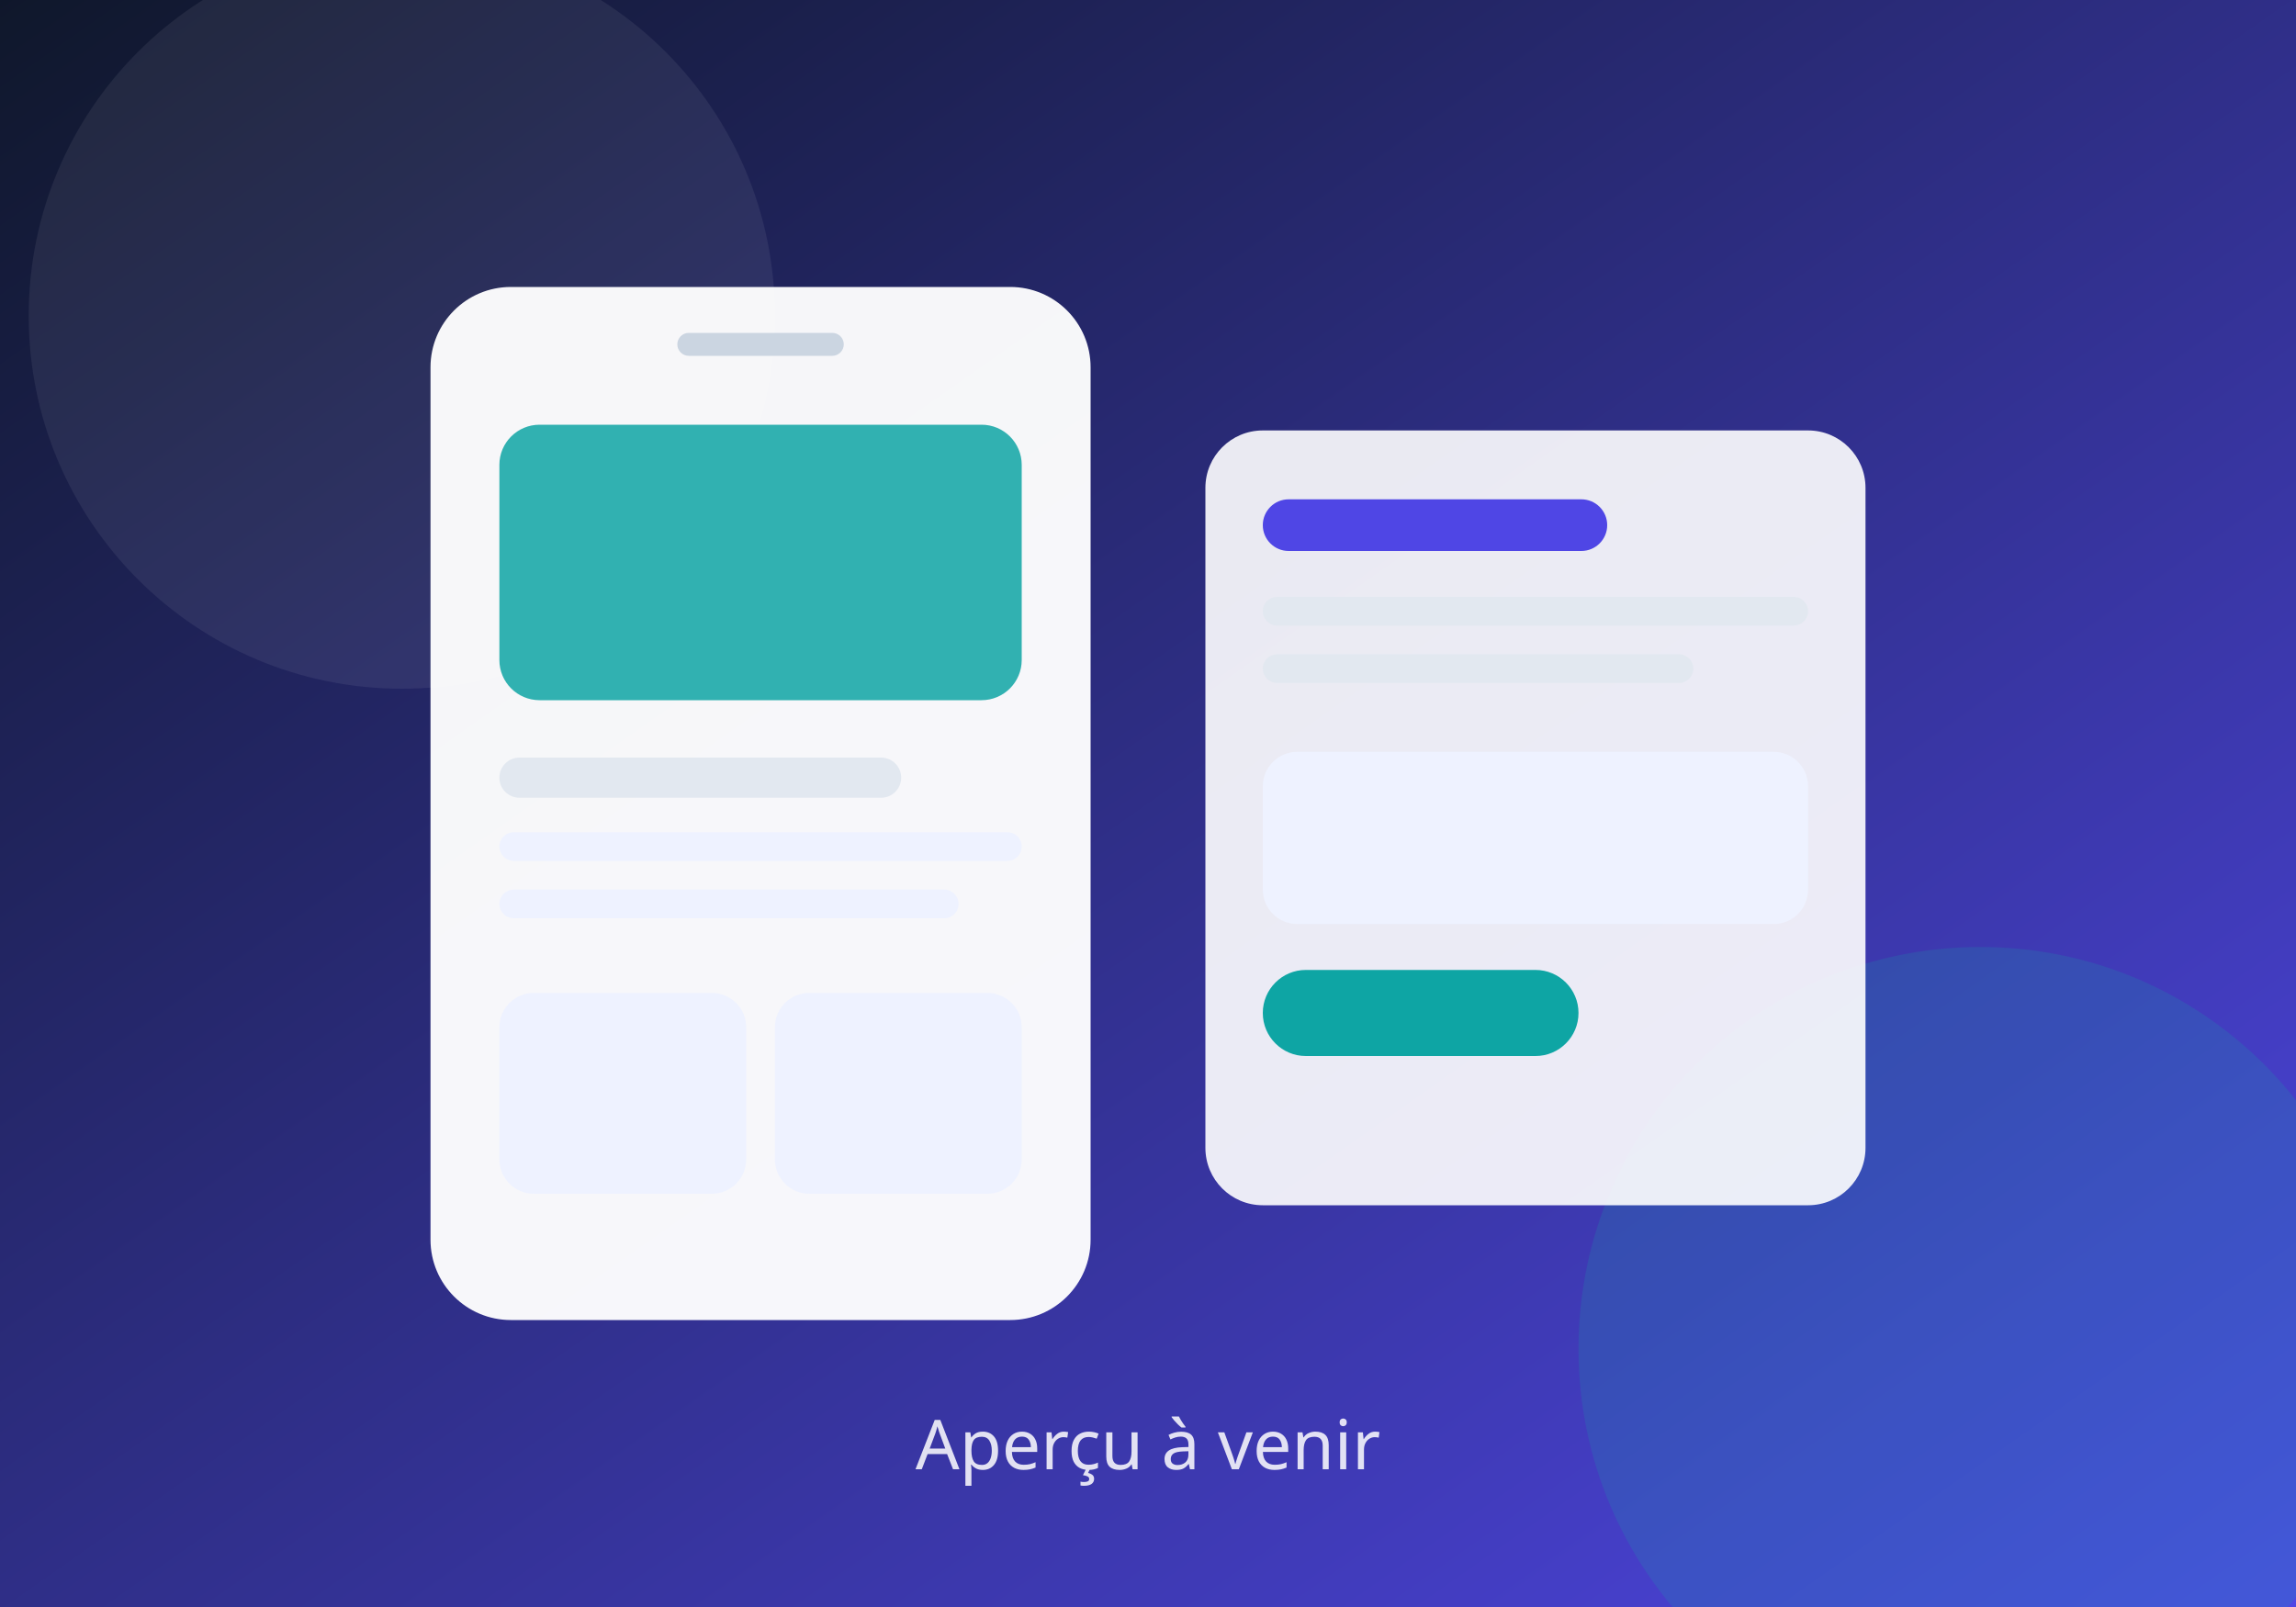
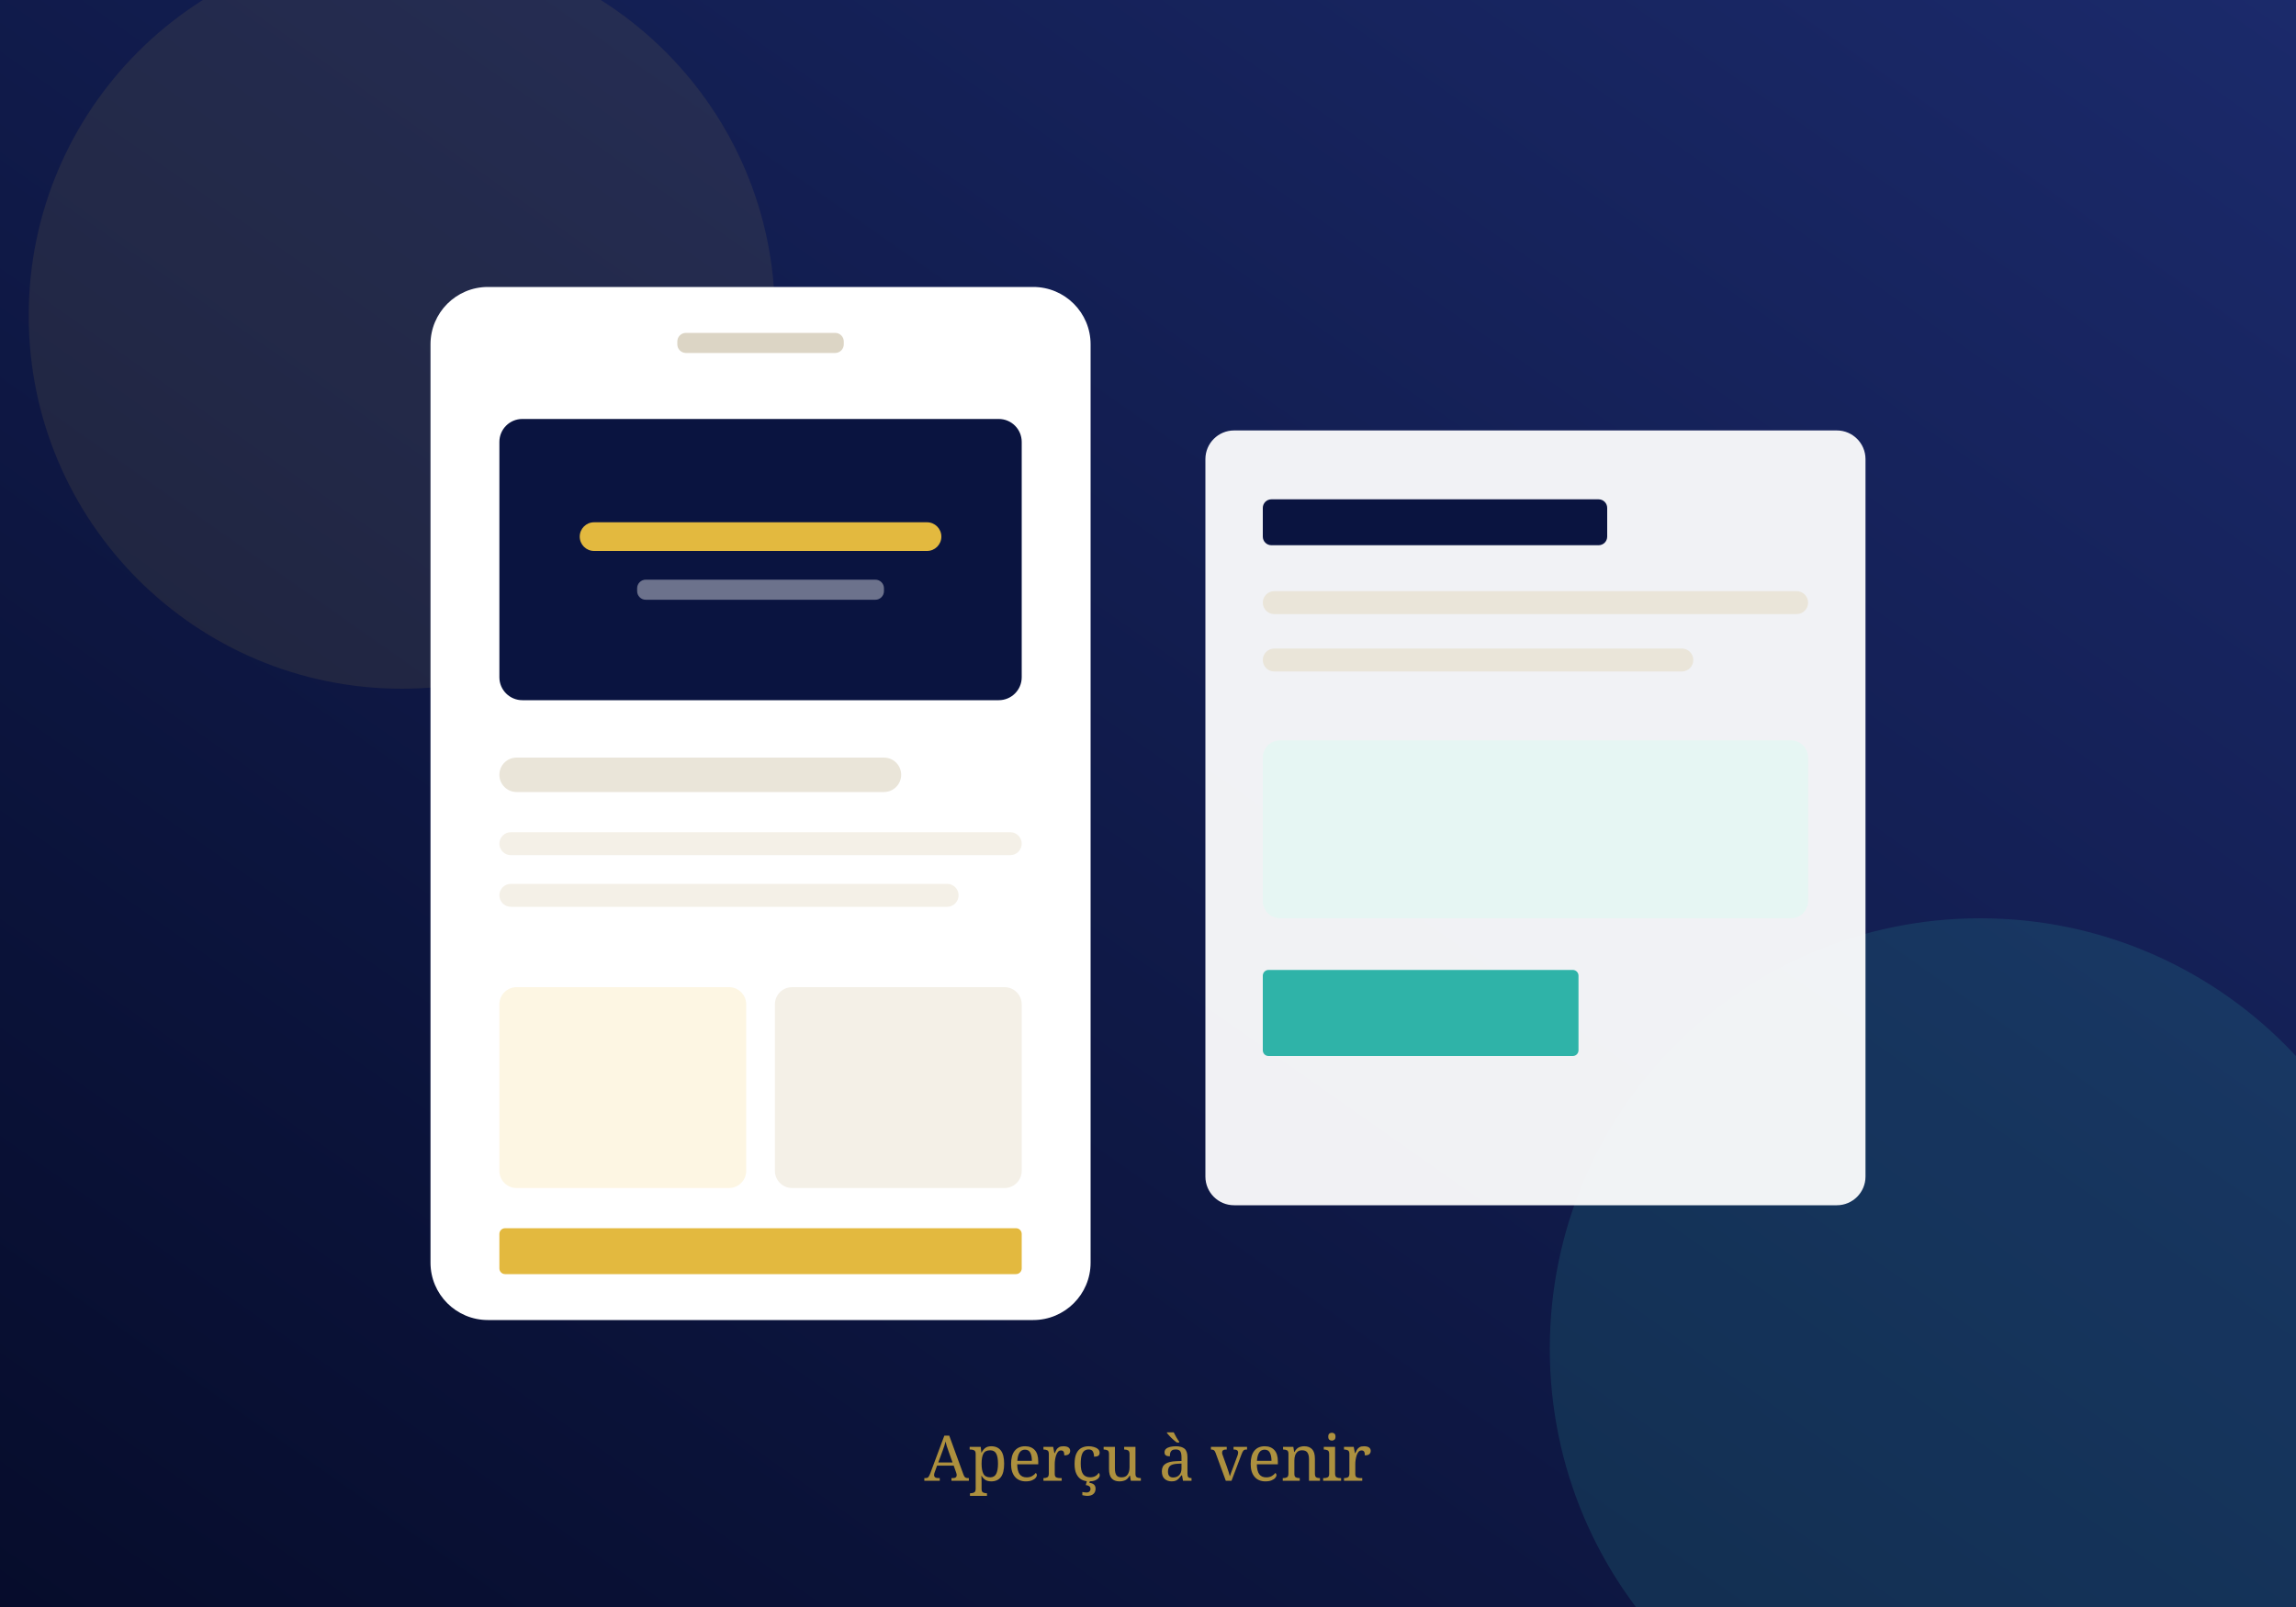
<svg xmlns="http://www.w3.org/2000/svg" viewBox="0 0 800 560" role="img" aria-label="Aperçu de projet - placeholder">
  <defs>
-     <linearGradient id="g2" x1="0" y1="0" x2="1" y2="1">
-       <stop offset="0%" stop-color="#0f172a" />
-       <stop offset="100%" stop-color="#4f46e5" />
+     <linearGradient id="p2" x1="0" y1="1" x2="1" y2="0">
+       <stop offset="0%" stop-color="#060c2b" />
+       <stop offset="100%" stop-color="#1b2a6b" />
    </linearGradient>
  </defs>
-   <rect width="800" height="560" fill="url(#g2)" />
-   <circle cx="140" cy="110" r="130" fill="#ffffff" opacity="0.07" />
-   <circle cx="690" cy="470" r="140" fill="#0ea5a4" opacity="0.18" />
+   <rect width="800" height="560" fill="url(#p2)" />
+   <circle cx="140" cy="110" r="130" fill="#e3b93f" opacity="0.09" />
+   <circle cx="690" cy="470" r="150" fill="#2fb3a8" opacity="0.16" />
  <g transform="translate(150 100)">
-     <rect width="230" height="360" rx="28" fill="#ffffff" opacity="0.96" />
-     <rect x="86" y="16" width="58" height="8" rx="4" fill="#cbd5e1" />
-     <rect x="24" y="48" width="182" height="96" rx="14" fill="#0ea5a4" opacity="0.85" />
-     <rect x="24" y="164" width="140" height="14" rx="7" fill="#e2e8f0" />
-     <rect x="24" y="190" width="182" height="10" rx="5" fill="#eef2ff" />
-     <rect x="24" y="210" width="160" height="10" rx="5" fill="#eef2ff" />
-     <rect x="24" y="246" width="86" height="70" rx="12" fill="#eef2ff" />
-     <rect x="120" y="246" width="86" height="70" rx="12" fill="#eef2ff" />
+     <rect width="230" height="360" rx="20" fill="#ffffff" />
+     <rect x="86" y="16" width="58" height="7" rx="3" fill="#dcd5c5" />
+     <rect x="24" y="46" width="182" height="98" rx="8" fill="#0a1440" />
+     <rect x="52" y="82" width="126" height="10" rx="5" fill="#e3b93f" />
+     <rect x="72" y="102" width="86" height="7" rx="3" fill="#ffffff" opacity="0.4" />
+     <rect x="24" y="164" width="140" height="12" rx="6" fill="#eae5d9" />
+     <rect x="24" y="190" width="182" height="8" rx="4" fill="#f4f0e7" />
+     <rect x="24" y="208" width="160" height="8" rx="4" fill="#f4f0e7" />
+     <rect x="24" y="244" width="86" height="70" rx="6" fill="#fdf6e3" />
+     <rect x="120" y="244" width="86" height="70" rx="6" fill="#f4f0e7" />
+     <rect x="24" y="328" width="182" height="16" rx="2" fill="#e3b93f" />
  </g>
  <g transform="translate(420 150)">
-     <rect width="230" height="270" rx="20" fill="#ffffff" opacity="0.9" />
-     <rect x="20" y="24" width="120" height="18" rx="9" fill="#4f46e5" />
-     <rect x="20" y="58" width="190" height="10" rx="5" fill="#e2e8f0" />
-     <rect x="20" y="78" width="150" height="10" rx="5" fill="#e2e8f0" />
-     <rect x="20" y="112" width="190" height="60" rx="12" fill="#eef2ff" />
-     <rect x="20" y="188" width="110" height="30" rx="15" fill="#0ea5a4" />
+     <rect width="230" height="270" rx="10" fill="#ffffff" opacity="0.94" />
+     <rect x="20" y="24" width="120" height="16" rx="3" fill="#0a1440" />
+     <rect x="20" y="56" width="190" height="8" rx="4" fill="#eae5d9" />
+     <rect x="20" y="76" width="150" height="8" rx="4" fill="#eae5d9" />
+     <rect x="20" y="108" width="190" height="62" rx="6" fill="#e6f6f3" />
+     <rect x="20" y="188" width="110" height="30" rx="2" fill="#2fb3a8" />
  </g>
-   <text x="400" y="512" text-anchor="middle" font-family="Segoe UI, system-ui, sans-serif" font-size="24" fill="#ffffff" opacity="0.85">
+   <text x="400" y="516" text-anchor="middle" font-family="Georgia, serif" font-size="22" fill="#e3b93f" opacity="0.75">
    Aperçu à venir
  </text>
</svg>
